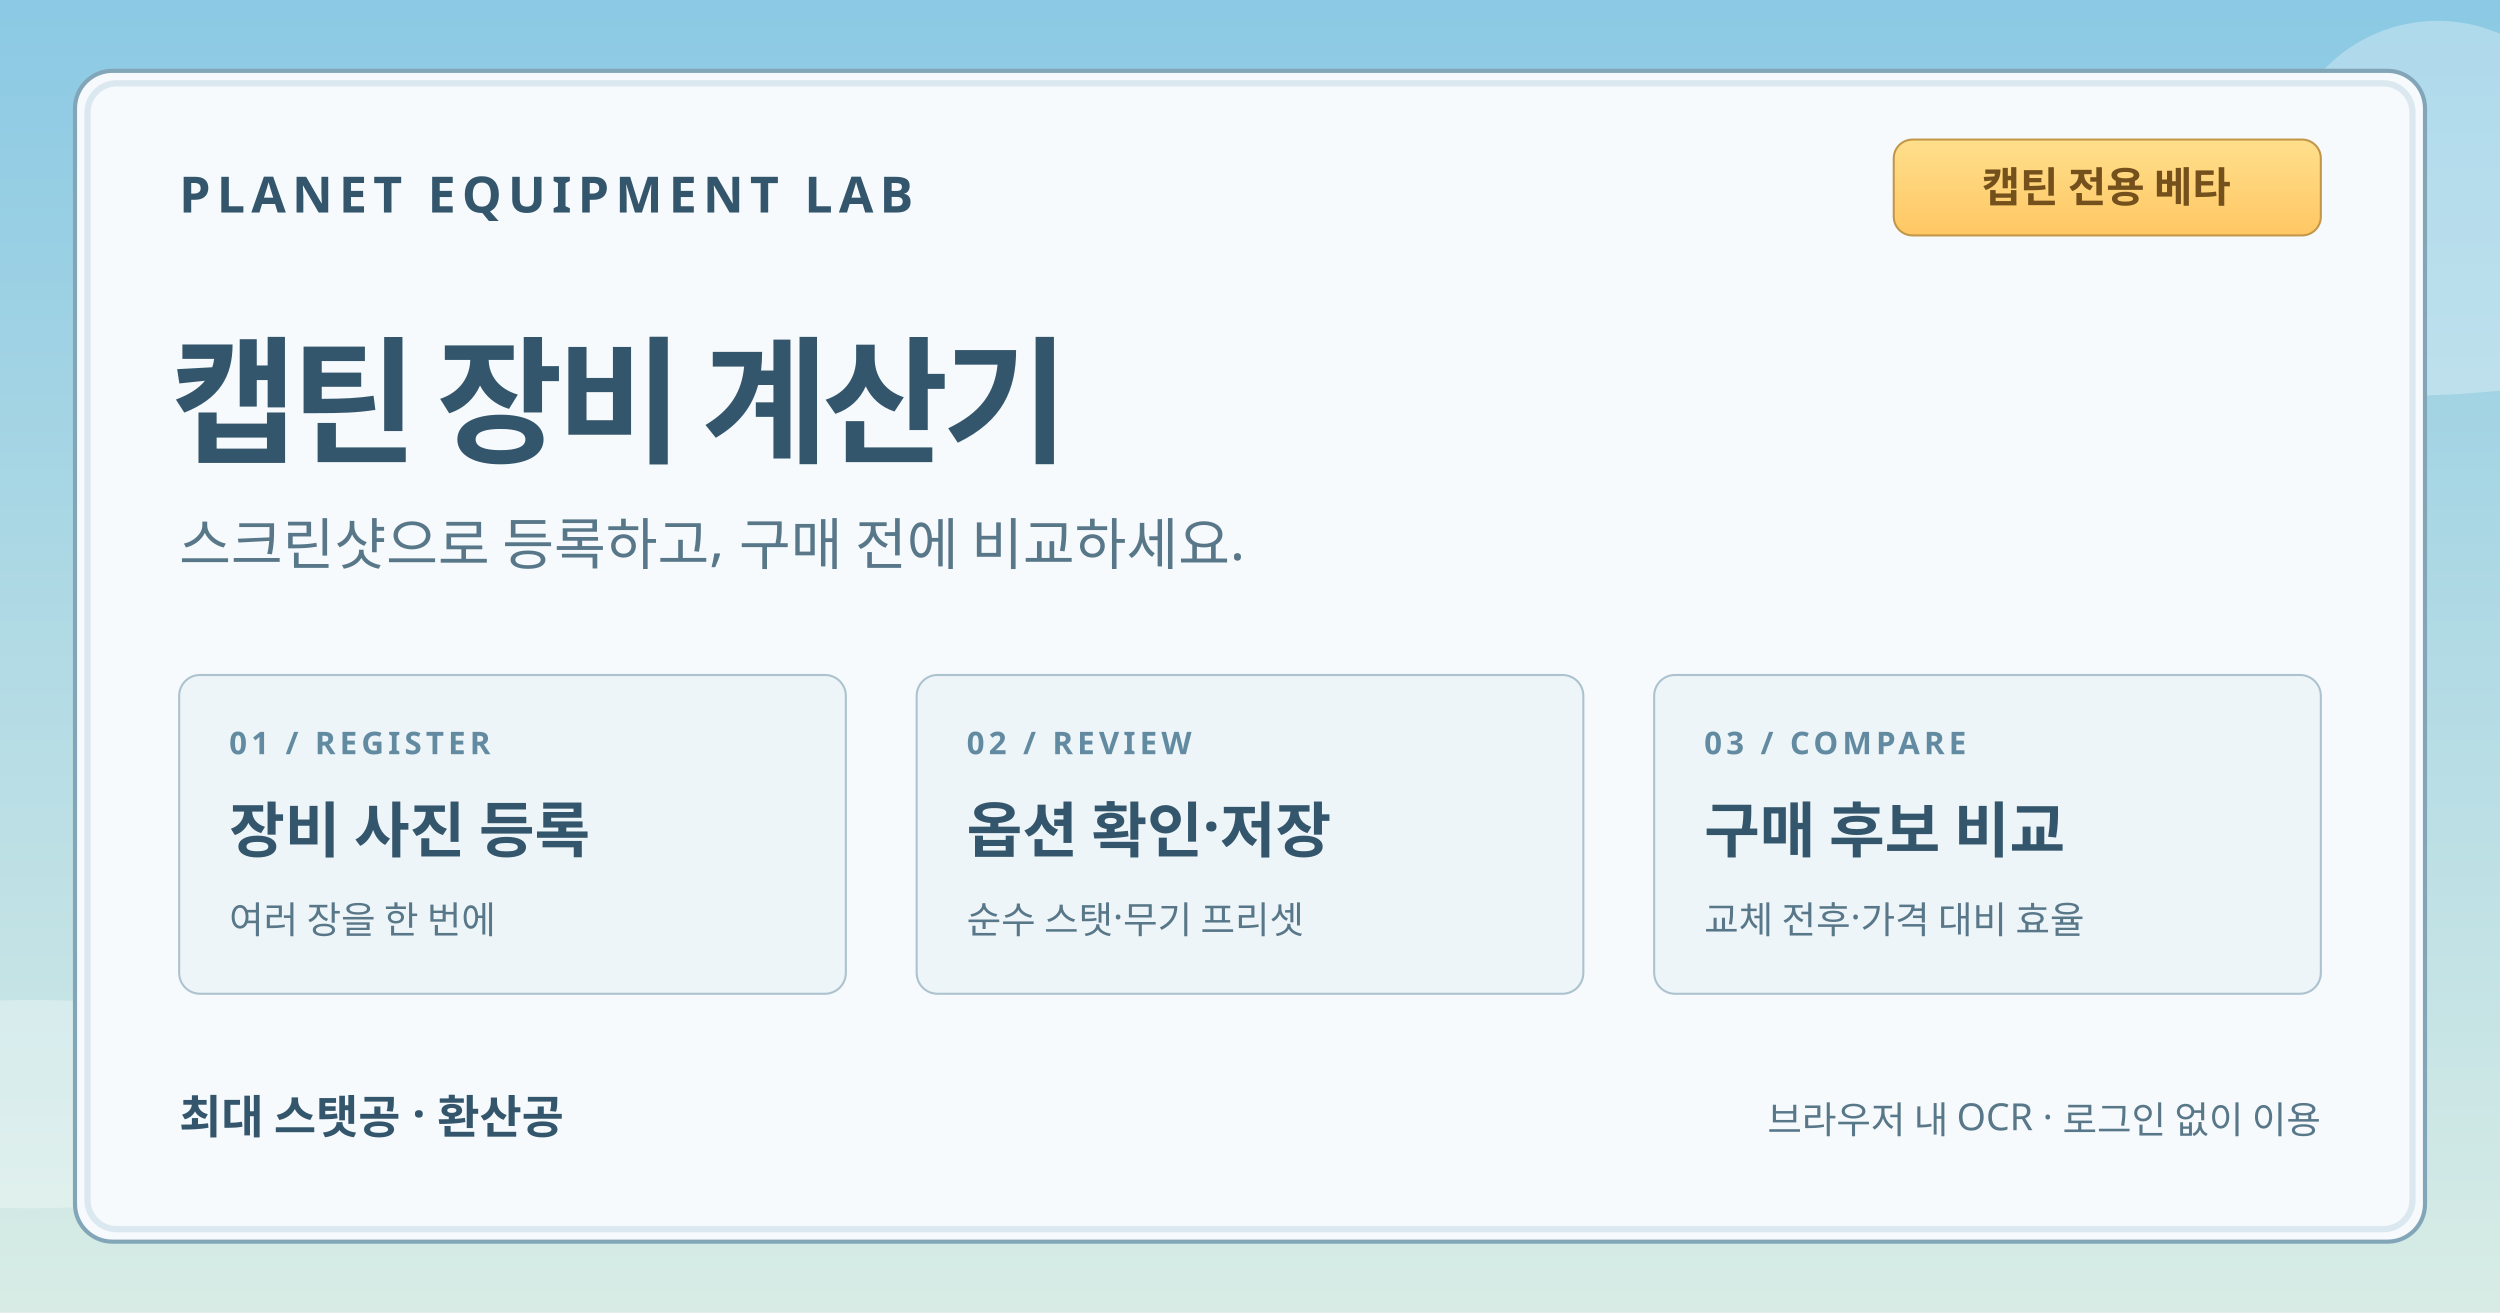
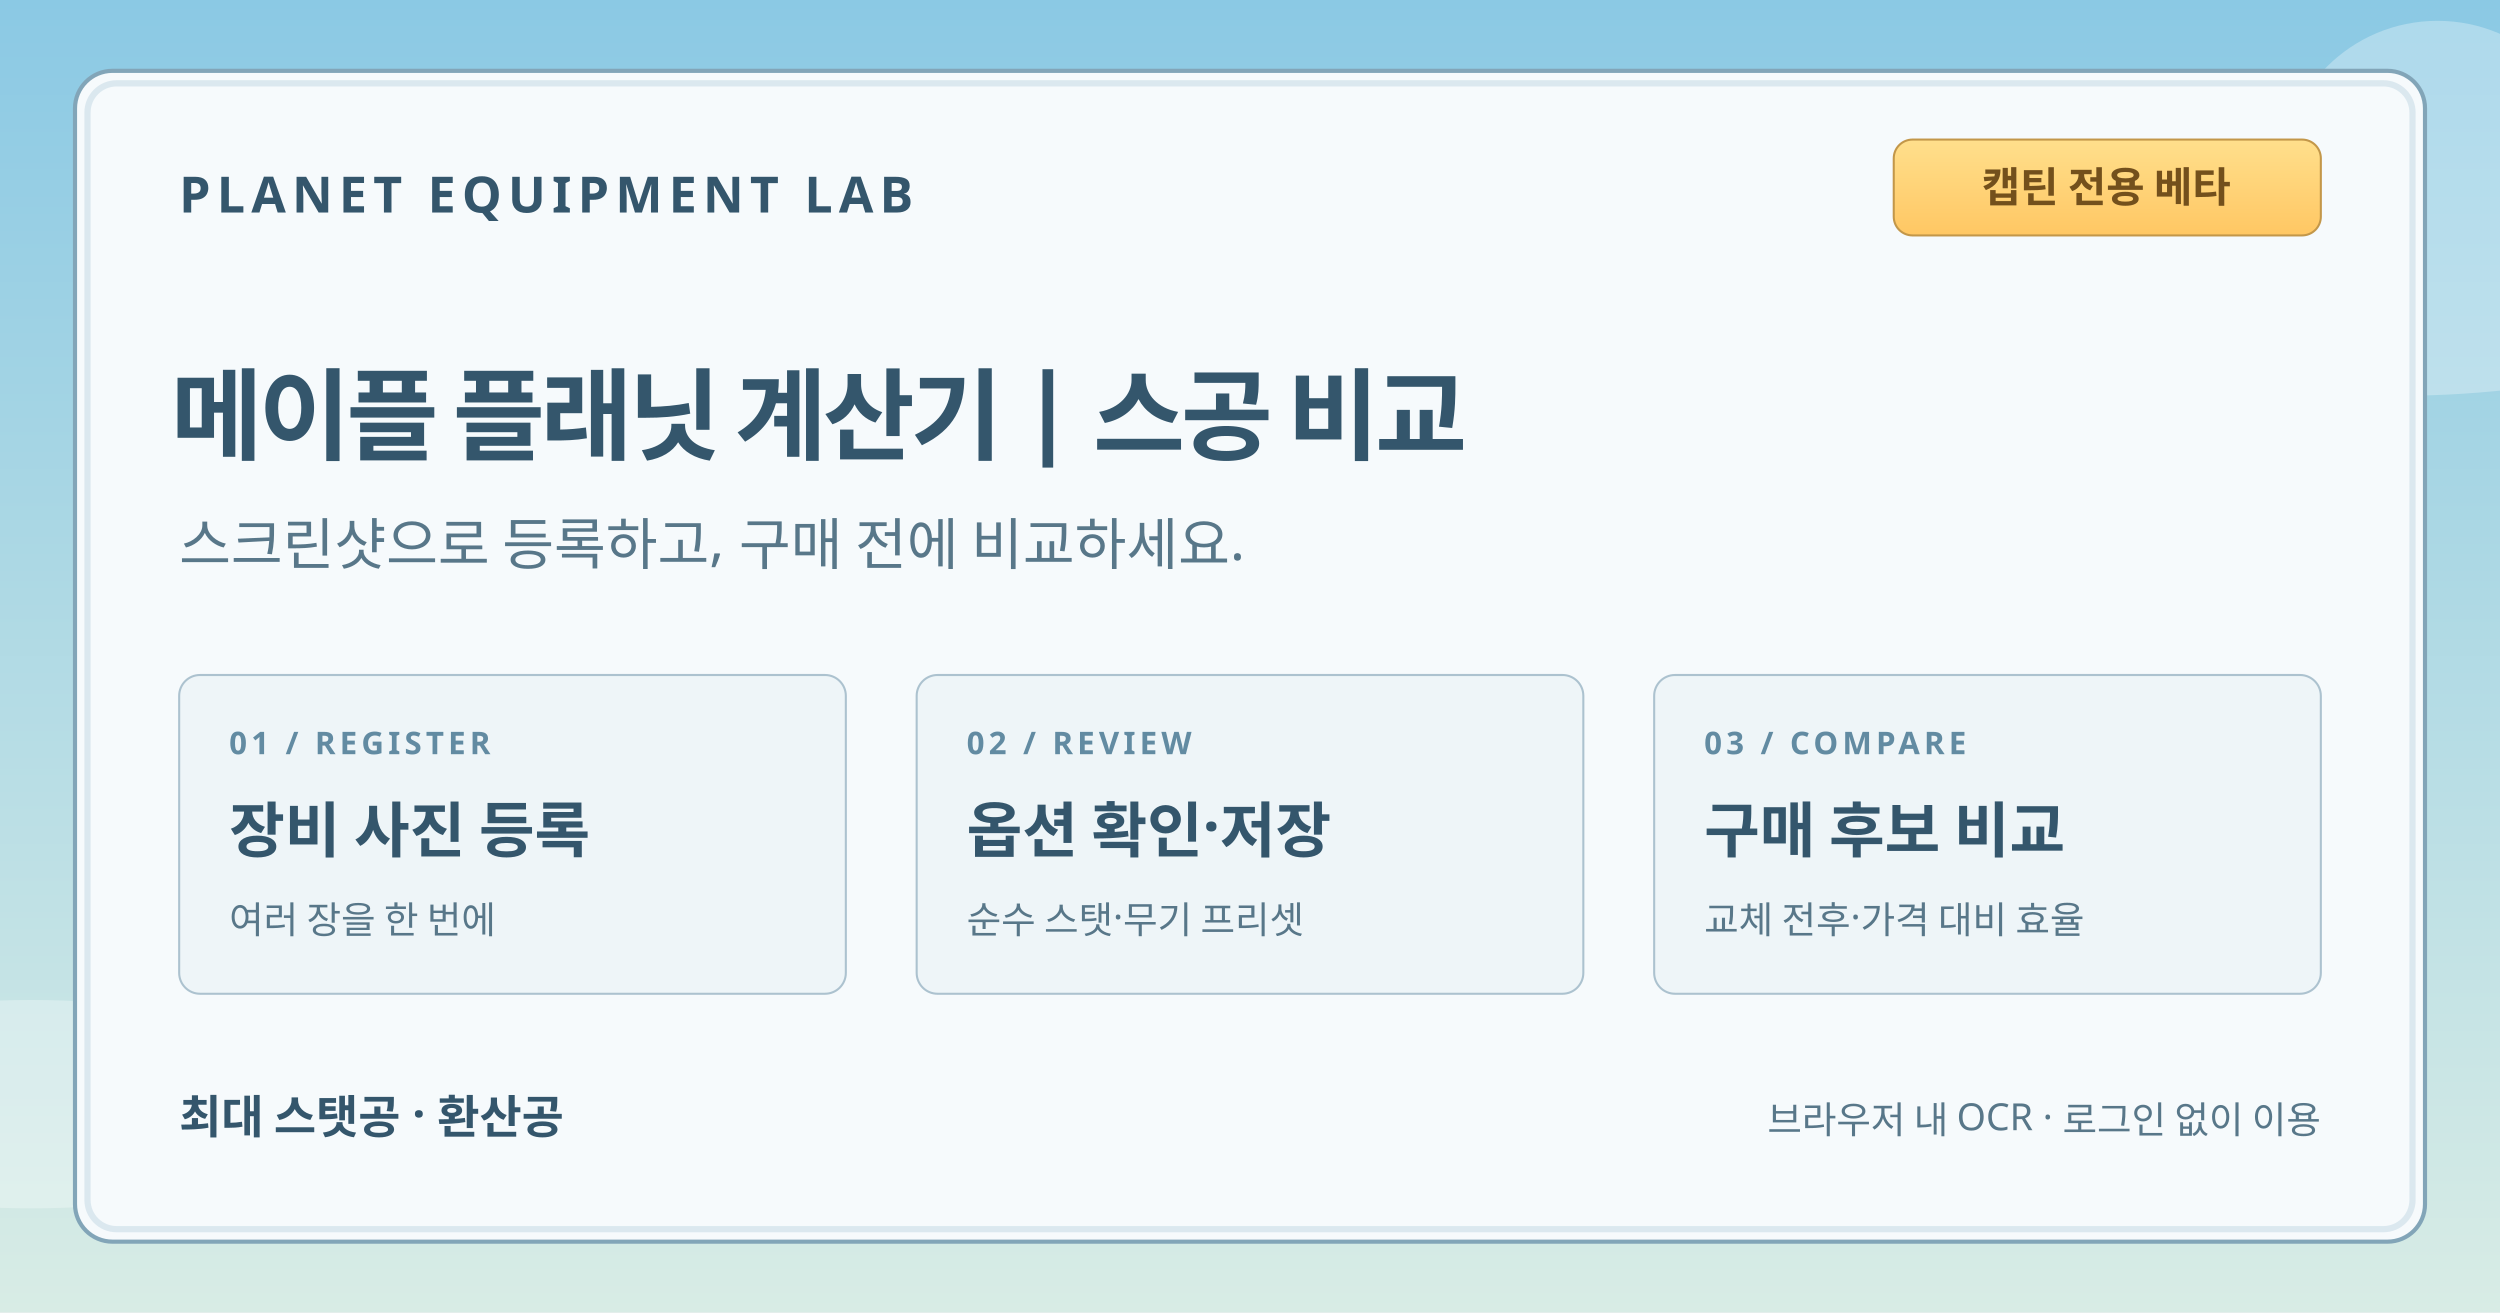
<svg xmlns="http://www.w3.org/2000/svg" width="1200" height="630" viewBox="0 0 1200 630">
  <defs>
    <linearGradient id="sky" x2="0" y2="1">
      <stop stop-color="#8bc9e4" />
      <stop offset="1" stop-color="#d8ece5" />
    </linearGradient>
    <linearGradient id="gold" x2="0" y2="1">
      <stop stop-color="#ffdf8c" />
      <stop offset="1" stop-color="#ffc763" />
    </linearGradient>
  </defs>
  <rect width="1200" height="630" fill="url(#sky)" />
  <g fill="#fff" opacity=".3">
    <ellipse cx="1150" cy="140" rx="160" ry="50" />
    <circle cx="1100" cy="105" r="65" />
    <circle cx="1170" cy="85" r="75" />
    <ellipse cx="15" cy="530" rx="150" ry="50" />
  </g>
  <rect x="36" y="34" width="1128" height="562" rx="18" fill="#f6fafc" stroke="#82a5b8" stroke-width="2" />
  <rect x="42" y="40" width="1116" height="550" rx="14" fill="none" stroke="#dbe8ef" stroke-width="3" />
  <g font-family="Malgun Gothic, Apple SD Gothic Neo, sans-serif" fill="#34566c">
    <text x="86" y="102" font-size="24" font-weight="700" letter-spacing="3">PLANET EQUIPMENT LAB</text>
    <rect x="909" y="67" width="205" height="46" rx="9" fill="url(#gold)" stroke="#c39749" />
    <text x="1011" y="97" font-size="20" font-weight="700" text-anchor="middle" fill="#73501c">캡틴 전용 베타</text>
-     <text x="82" y="217" font-size="66" font-weight="800" letter-spacing="-3">캡틴 장비 계산기</text>
+     <text x="82" y="217" font-size="48" font-weight="800" letter-spacing="-2">메이플 플래닛 계산기 | 스공 비교</text>
    <text x="86" y="271" font-size="27" fill="#587789">스크린샷으로 등록하고, 구매 전에 비교하세요.</text>
    <g fill="#eef5f8" stroke="#acc2cf">
      <rect x="86" y="324" width="320" height="153" rx="10" />
      <rect x="440" y="324" width="320" height="153" rx="10" />
      <rect x="794" y="324" width="320" height="153" rx="10" />
    </g>
    <g font-size="15" font-weight="700" fill="#628ba2" letter-spacing="2">
      <text x="110" y="362">01 / REGISTER</text>
      <text x="464" y="362">02 / REVIEW</text>
      <text x="818" y="362">03 / COMPARE</text>
    </g>
    <g font-size="29" font-weight="700">
      <text x="110" y="409">장비 사진 등록</text>
      <text x="464" y="409">옵션 확인·저장</text>
      <text x="818" y="409">구매 후보 비교</text>
    </g>
    <g font-size="18" fill="#587789">
      <text x="110" y="448">여러 장을 한 번에</text>
      <text x="464" y="448">순수 스탯·무기 프리셋</text>
      <text x="818" y="448">교체 전후·가격 대비 효율</text>
    </g>
    <text x="86" y="544" font-size="22" font-weight="700">최대 스탯공 · 환산공</text>
    <text x="1114" y="544" font-size="18" text-anchor="end" fill="#587789">브라우저 내 OCR · 로그인 없이 이용</text>
  </g>
</svg>
